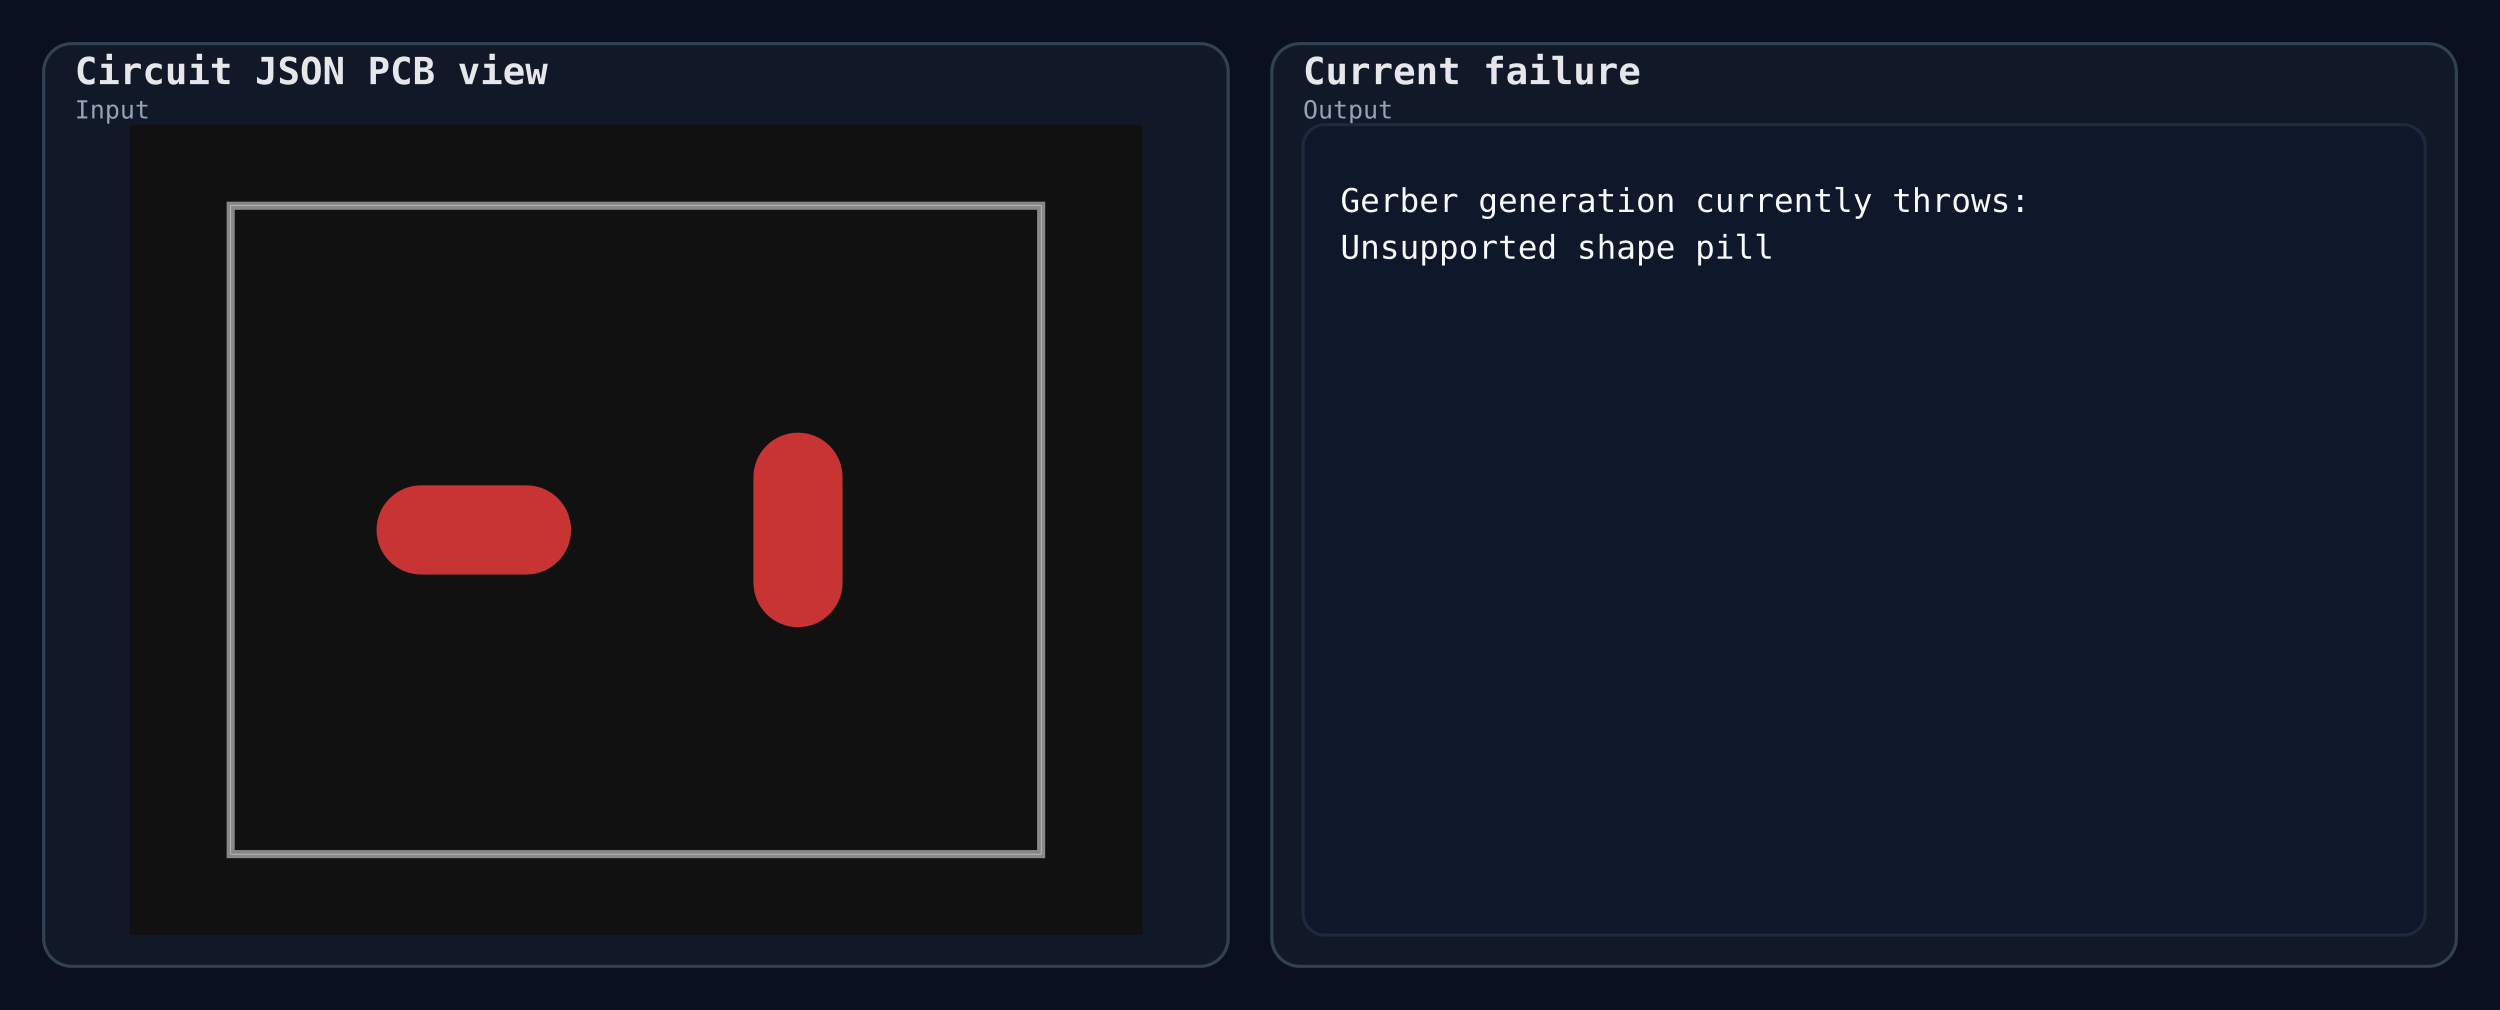
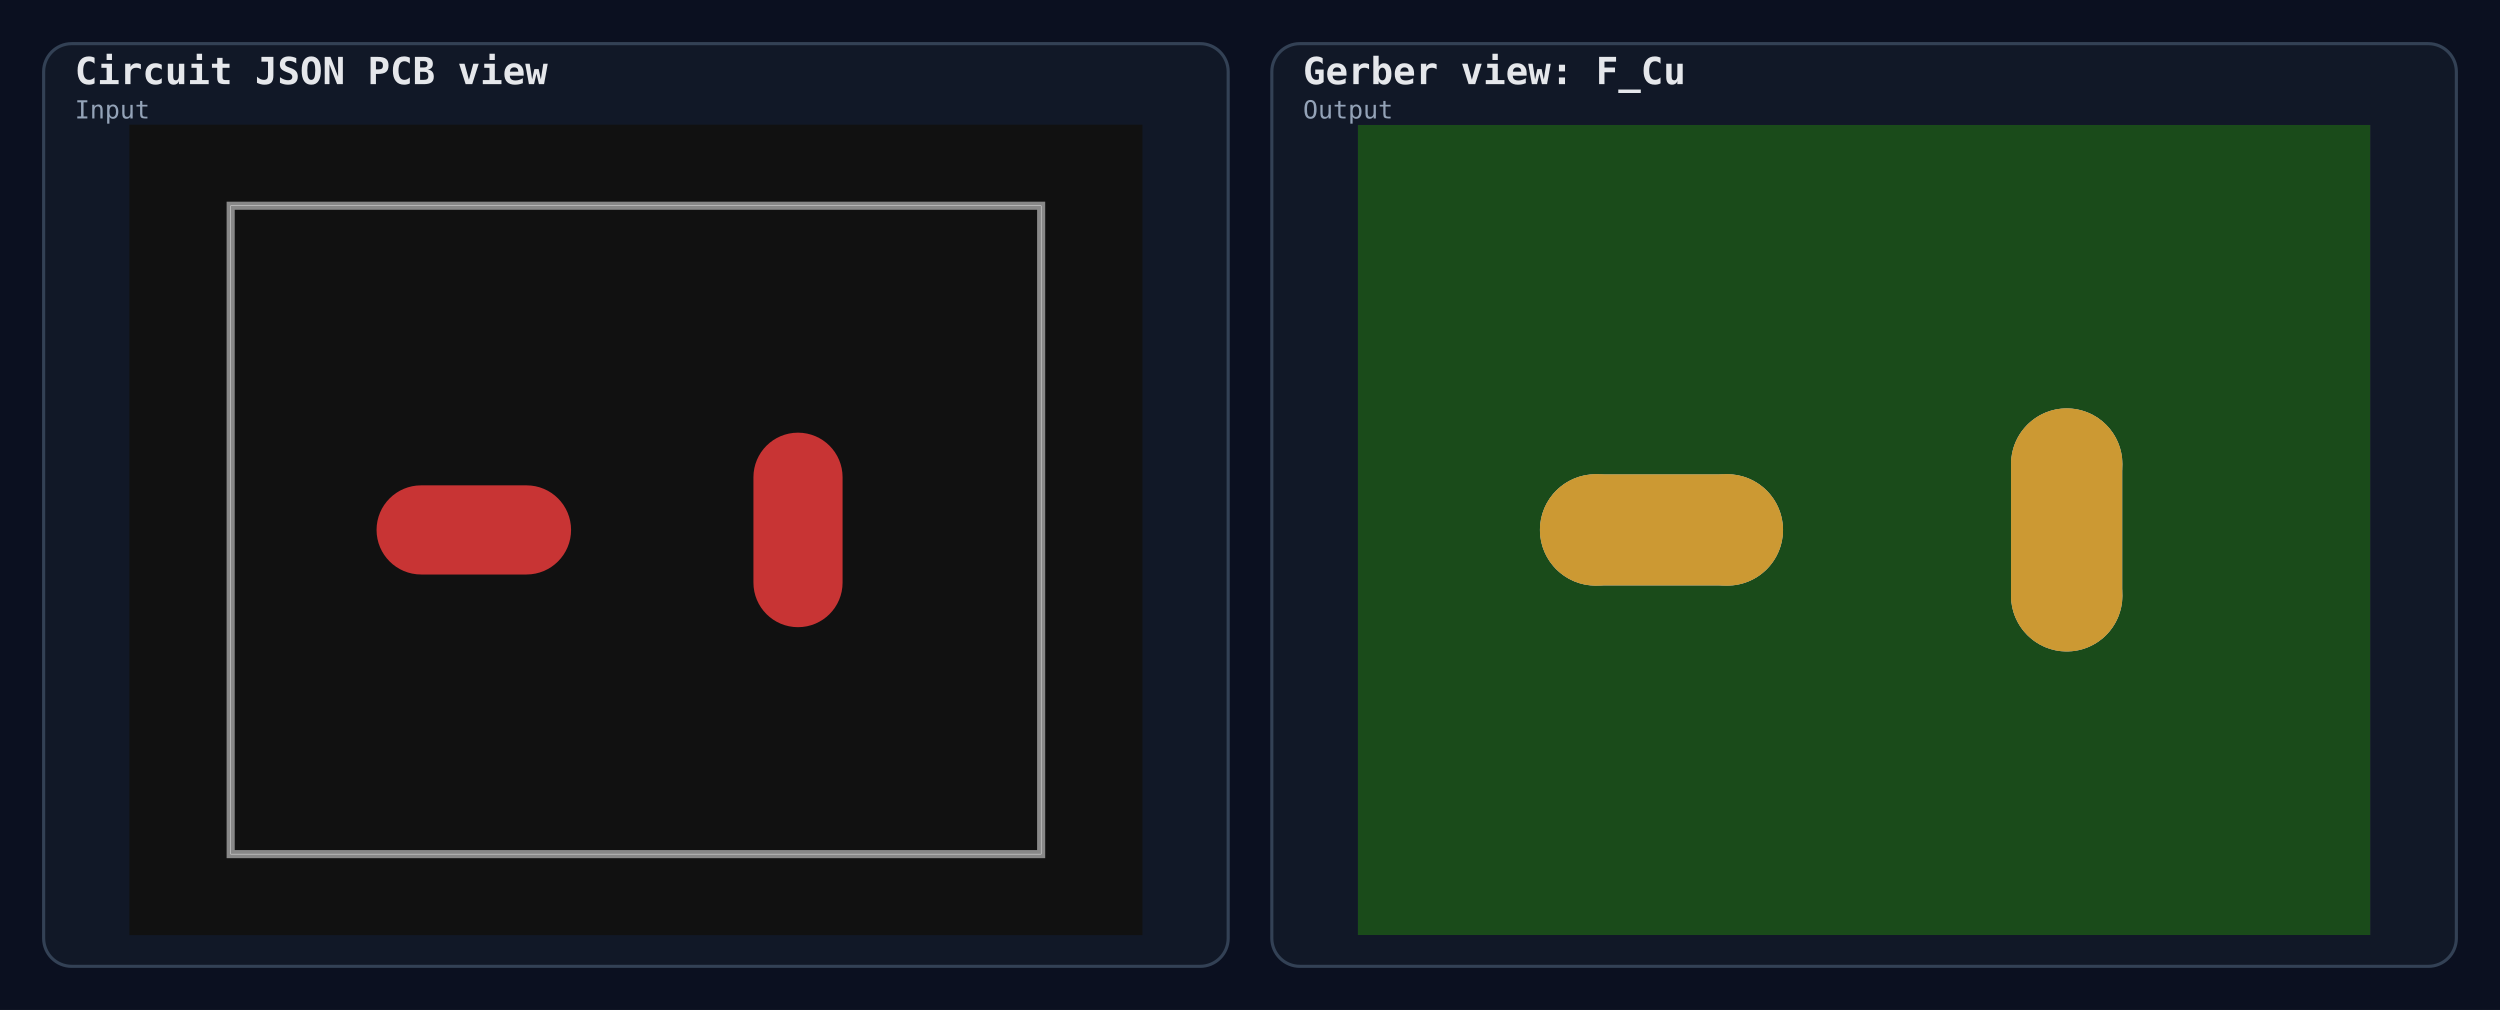
- <svg xmlns="http://www.w3.org/2000/svg" version="1.1" viewBox="0 0 1604 648" width="1604" height="648">
+ <svg xmlns="http://www.w3.org/2000/svg" xmlns:xlink="http://www.w3.org/1999/xlink" version="1.1" viewBox="0 0 1604 648" width="1604" height="648">
  <defs>
-     <style>.snapshot-label { font: 600 24px ui-monospace, SFMono-Regular, Menlo, monospace; fill: #e5e7eb; }.snapshot-subtitle { font: 500 16px ui-monospace, SFMono-Regular, Menlo, monospace; fill: #94a3b8; }.snapshot-message { font: 500 21px ui-monospace, SFMono-Regular, Menlo, monospace; fill: #f8fafc; }</style>
+     <style>.snapshot-label { font: 600 24px ui-monospace, SFMono-Regular, Menlo, monospace; fill: #e5e7eb; }.snapshot-subtitle { font: 500 16px ui-monospace, SFMono-Regular, Menlo, monospace; fill: #94a3b8; }</style>
  </defs>
  <rect x="0" y="0" width="1604" height="648" fill="#0b1020" />
  <rect x="28" y="28" width="760" height="592" rx="18" fill="#111827" stroke="#334155" stroke-width="2" />
  <rect x="816" y="28" width="760" height="592" rx="18" fill="#111827" stroke="#334155" stroke-width="2" />
  <text x="48" y="54" class="snapshot-label">Circuit JSON PCB view</text>
-   <text x="836" y="54" class="snapshot-label">Current failure</text>
+   <text x="836" y="54" class="snapshot-label">Gerber view: F_Cu</text>
  <text x="48" y="76" class="snapshot-subtitle">Input</text>
  <text x="836" y="76" class="snapshot-subtitle">Output</text>
  <svg x="48" y="80" width="720" height="520" preserveAspectRatio="xMidYMid meet" viewBox="0 0 800 640">
    <style />
    <rect class="boundary" x="0" y="0" fill="#111111" width="800" height="640" data-type="pcb_background" data-pcb-layer="global" />
    <rect class="pcb-boundary" fill="none" stroke="#fff" stroke-width="0.3" x="80" y="64" width="640" height="512" data-type="pcb_boundary" data-pcb-layer="global" />
    <path class="pcb-board" d="M 80 576 L 720 576 L 720 64 L 80 64 Z" fill="none" stroke="rgba(255, 255, 255, 0.5)" stroke-width="6.4" data-type="pcb_board" data-pcb-layer="board" />
    <rect class="pcb-pad" fill="rgb(200, 52, 52)" x="195.2" y="284.8" width="153.6" height="70.4" rx="35.2" ry="35.2" data-type="pcb_smtpad" data-pcb-layer="top" />
    <rect class="pcb-pad" fill="rgb(200, 52, 52)" x="-76.8" y="-35.2" width="153.6" height="70.4" rx="35.2" ry="35.2" data-type="pcb_smtpad" data-pcb-layer="top" transform="translate(528 320) rotate(-90)" />
  </svg>
-   <rect x="836" y="80" width="720" height="520" rx="14" fill="#0f172a" stroke="#1e293b" stroke-width="2" />
-   <text x="860" y="136" class="snapshot-message" fill="#fca5a5">Gerber generation currently throws:</text>
-   <text x="860" y="166" class="snapshot-message" fill="#fca5a5">Unsupported shape pill</text>
+   <svg x="836" y="80" width="720" height="520" preserveAspectRatio="xMidYMid meet" viewBox="-5000 -4000 10000 8000" version="1.1" stroke-linecap="round" stroke-linejoin="round" stroke-width="0" fill-rule="evenodd" clip-rule="evenodd" id="CNPmnlpa_qgJ_top">
+     <defs>
+       <style>.CNPmnlpa_qgJ_fr4 {color: #666666;}
+ .CNPmnlpa_qgJ_cu {color: #cccccc;}
+ .CNPmnlpa_qgJ_cf {color: #cc9933;}
+ .CNPmnlpa_qgJ_sm {color: #004200; opacity: 0.749;}
+ .CNPmnlpa_qgJ_ss {color: #ffffff;}
+ .CNPmnlpa_qgJ_sp {color: #999999;}
+ .CNPmnlpa_qgJ_out {color: #000000;}</style>
+       <circle cx="0" cy="0" r="550" id="RmdL0mX9fvqx_pad-10" />
+       <circle cx="0" cy="0" r="550" id="G5g5pOPHqcHp_pad-10" />
+       <g id="CNPmnlpa_qgJ_top_copper">
+         <use xlink:href="#RmdL0mX9fvqx_pad-10" x="-2650" y="0" />
+         <use xlink:href="#RmdL0mX9fvqx_pad-10" x="-1350" y="0" />
+         <path d="M -2650 0 -1350 0" fill="none" stroke-width="1100" />
+         <use xlink:href="#RmdL0mX9fvqx_pad-10" x="2000" y="-650" />
+         <use xlink:href="#RmdL0mX9fvqx_pad-10" x="2000" y="650" />
+         <path d="M 2000 -650 2000 650" fill="none" stroke-width="1100" />
+       </g>
+       <g id="CNPmnlpa_qgJ_top_soldermask">
+         <use xlink:href="#G5g5pOPHqcHp_pad-10" x="-2650" y="0" />
+         <use xlink:href="#G5g5pOPHqcHp_pad-10" x="-1350" y="0" />
+         <path d="M -2650 0 -1350 0" fill="none" stroke-width="1100" />
+         <use xlink:href="#G5g5pOPHqcHp_pad-10" x="2000" y="-650" />
+         <use xlink:href="#G5g5pOPHqcHp_pad-10" x="2000" y="650" />
+         <path d="M 2000 -650 2000 650" fill="none" stroke-width="1100" />
+       </g>
+       <clipPath id="CNPmnlpa_qgJ_top_outline">
+         <path d="M -5000 -4000 5000 -4000 5000 4000 -5000 4000 -5000 -4000" fill="none" stroke-width="50" />
+       </clipPath>
+       <mask id="CNPmnlpa_qgJ_top_mech-mask">
+         <g fill="#000" stroke="#000">
+           <rect x="-5000" y="-4000" width="10000" height="8000" fill="#fff" />
+         </g>
+       </mask>
+       <mask id="CNPmnlpa_qgJ_top_cf-mask">
+         <g fill="#fff" stroke="#fff">
+           <use xlink:href="#CNPmnlpa_qgJ_top_soldermask" />
+         </g>
+       </mask>
+       <mask id="CNPmnlpa_qgJ_top_sm-mask">
+         <g fill="#000" stroke="#000">
+           <rect x="-5000" y="-4000" width="10000" height="8000" fill="#fff" />
+           <use xlink:href="#CNPmnlpa_qgJ_top_soldermask" />
+         </g>
+       </mask>
+     </defs>
+     <g transform="translate(0,0) scale(1,-1)">
+       <g mask="url(#CNPmnlpa_qgJ_top_mech-mask)" clip-path="url(#CNPmnlpa_qgJ_top_outline)">
+         <rect x="-5000" y="-4000" width="10000" height="8000" fill="currentColor" class="CNPmnlpa_qgJ_fr4" />
+         <use xlink:href="#CNPmnlpa_qgJ_top_copper" fill="currentColor" stroke="currentColor" class="CNPmnlpa_qgJ_cu" />
+         <use xlink:href="#CNPmnlpa_qgJ_top_copper" fill="currentColor" stroke="currentColor" class="CNPmnlpa_qgJ_cf" mask="url(#CNPmnlpa_qgJ_top_cf-mask)" />
+         <g mask="url(#CNPmnlpa_qgJ_top_sm-mask)">
+           <rect x="-5000" y="-4000" width="10000" height="8000" fill="currentColor" class="CNPmnlpa_qgJ_sm" />
+         </g>
+       </g>
+     </g>
+   </svg>
</svg>
